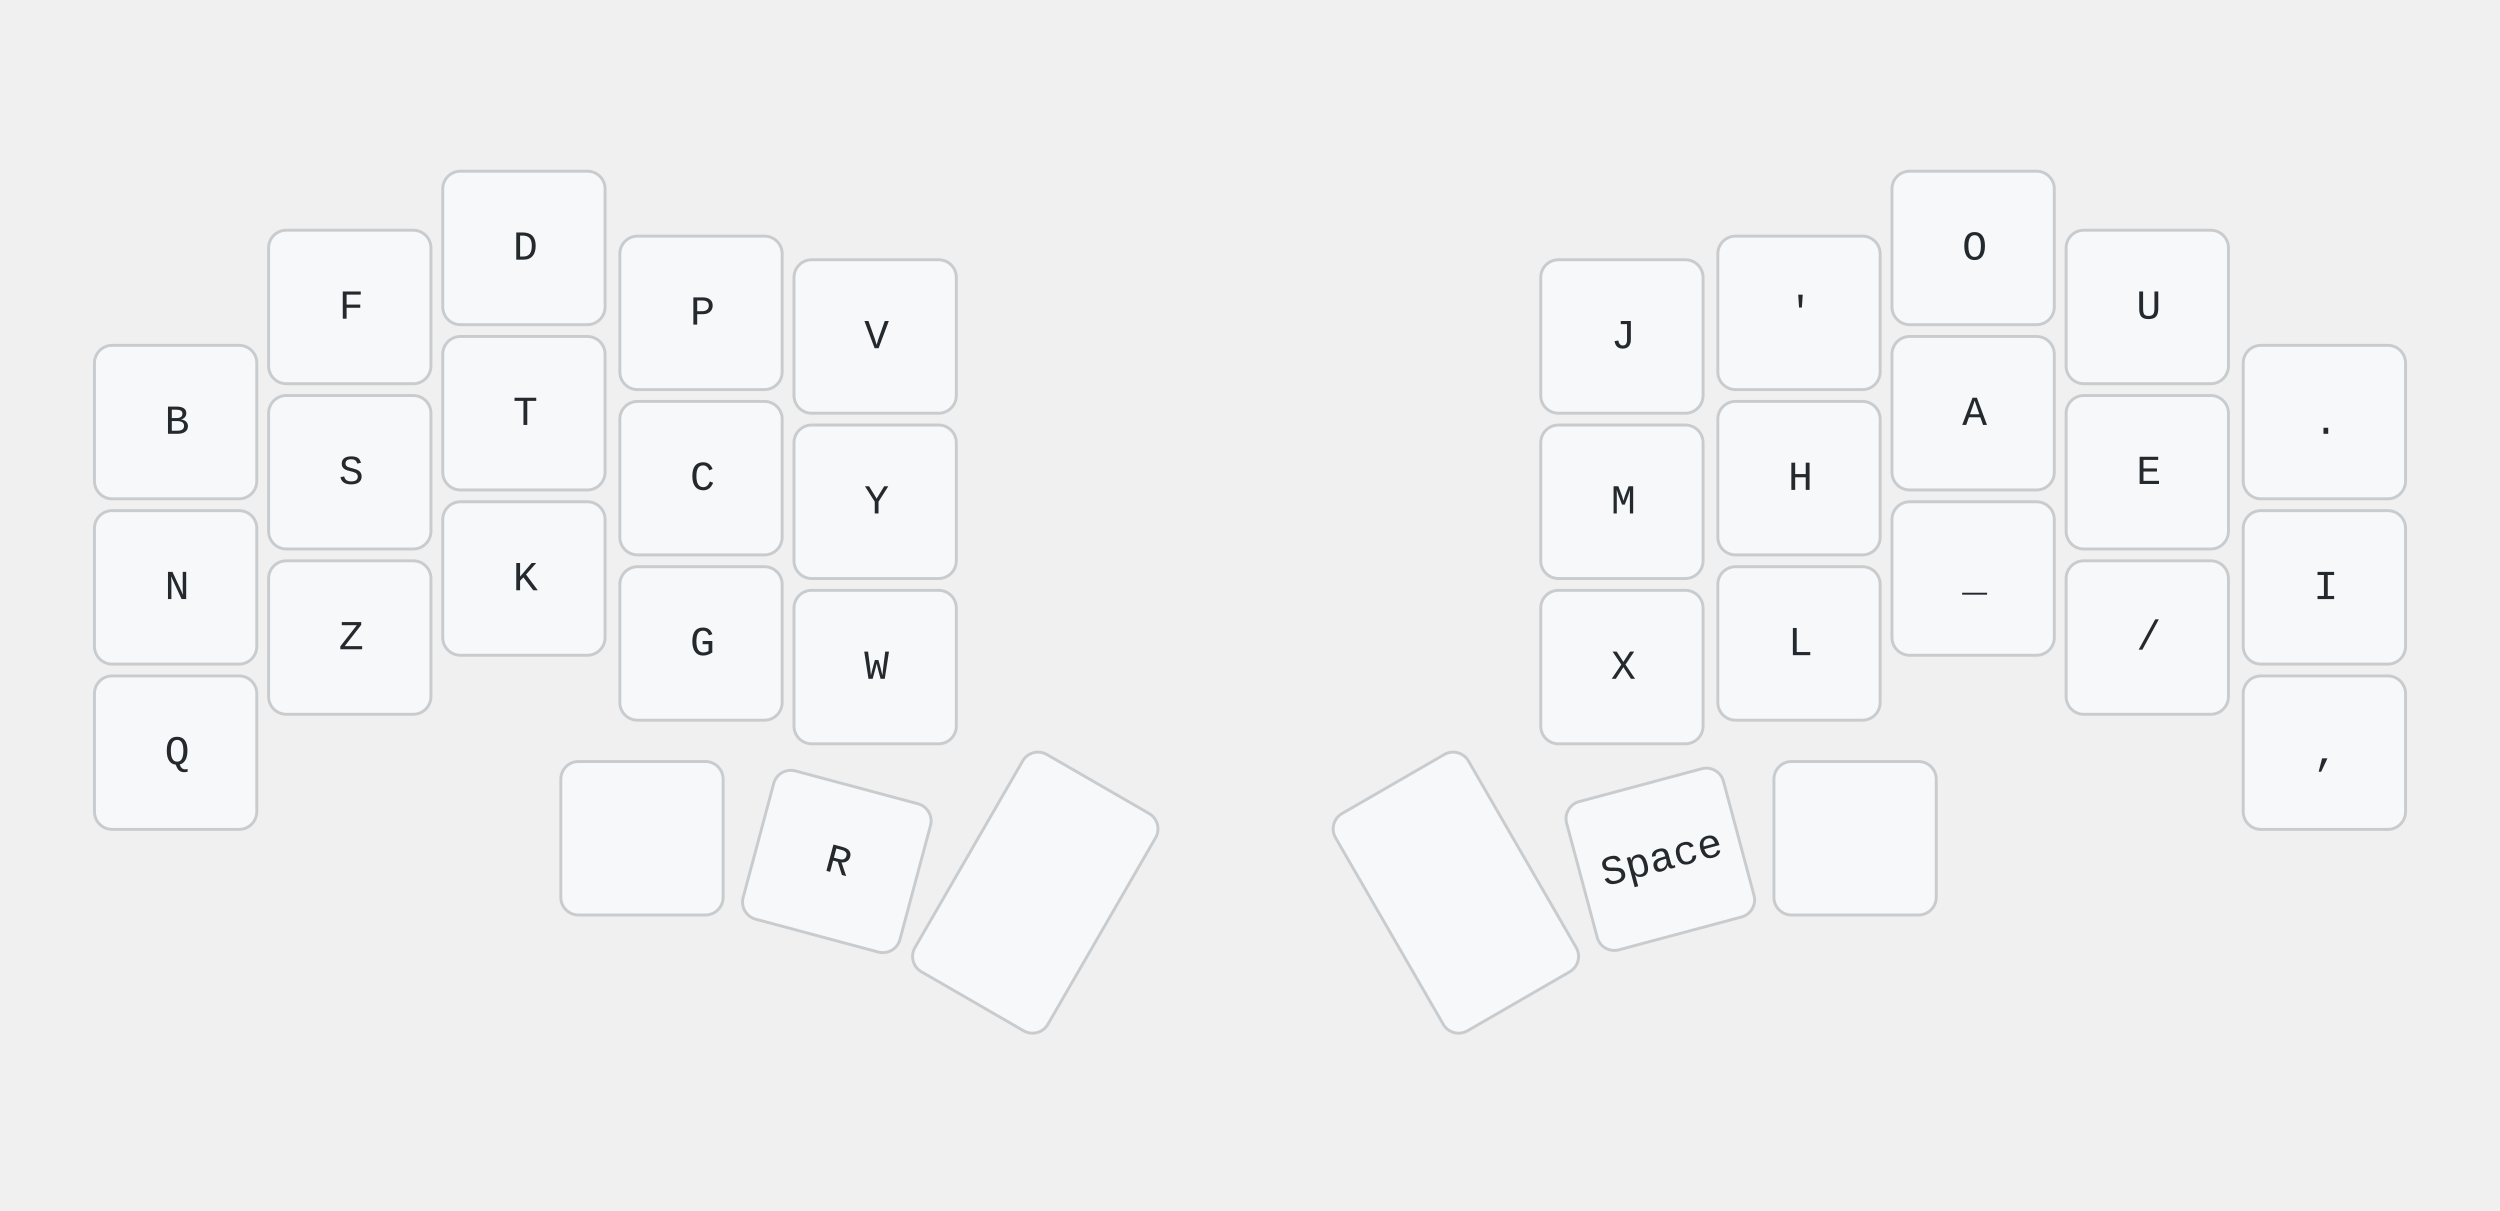
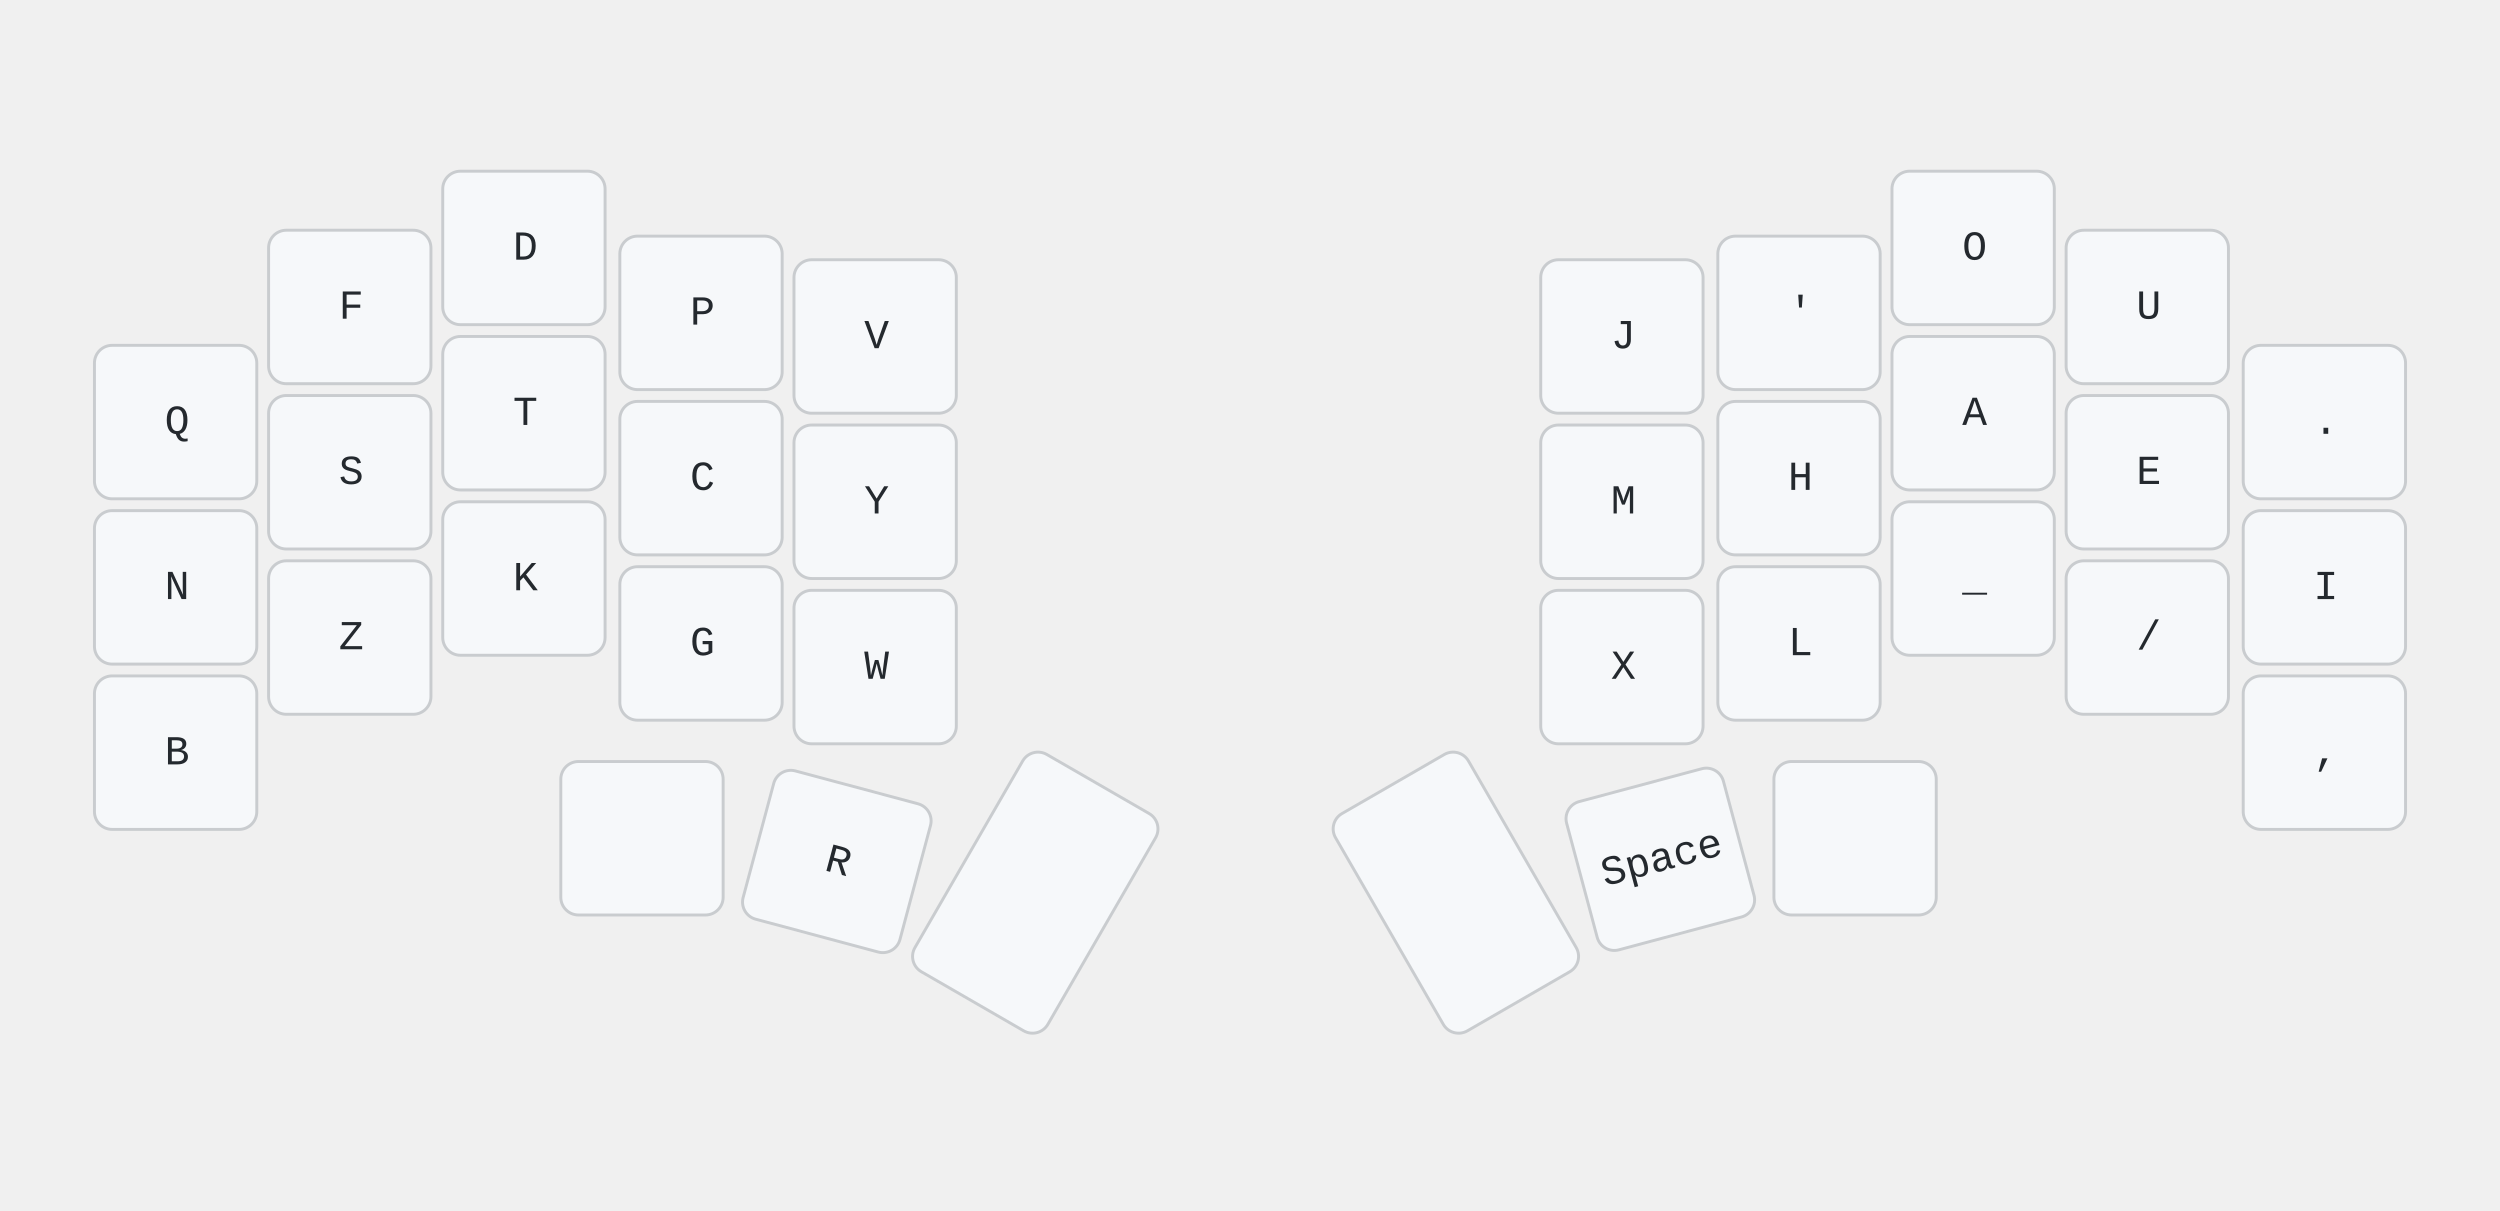
<svg xmlns="http://www.w3.org/2000/svg" width="847" height="410" viewBox="0 0 847 410" class="keymap">
  <style>/* inherit to force styles through use tags */
svg path {
    fill: inherit;
}

/* font and background color specifications */
svg.keymap {
    font-family: SFMono-Regular,Consolas,Liberation Mono,Menlo,monospace;
    font-size: 14px;
    font-kerning: normal;
    text-rendering: optimizeLegibility;
    fill: #24292e;
}

/* default key styling */
rect.key {
    fill: #f6f8fa;
}

rect.key, rect.combo {
    stroke: #c9cccf;
    stroke-width: 1;
}

/* default key side styling, only used is draw_key_sides is set */
rect.side {
    filter: brightness(90%);
}

/* color accent for combo boxes */
rect.combo, rect.combo-separate {
    fill: #cdf;
}

/* color accent for held keys */
rect.held, rect.combo.held {
    fill: #fdd;
}

/* color accent for ghost (optional) keys */
rect.ghost, rect.combo.ghost {
    stroke-dasharray: 4, 4;
    stroke-width: 2;
}

text {
    text-anchor: middle;
    dominant-baseline: middle;
}

/* styling for layer labels */
text.label {
    font-weight: bold;
    text-anchor: start;
    stroke: white;
    stroke-width: 4;
    paint-order: stroke;
}

/* styling for optional footer */
text.footer {
    text-anchor: end;
    dominant-baseline: auto;
    stroke: white;
    stroke-width: 4;
    paint-order: stroke;
}

/* styling for combo tap, and key hold/shifted label text */
text.combo, text.hold, text.shifted {
    font-size: 11px;
}

text.hold {
    text-anchor: middle;
    dominant-baseline: auto;
}

text.shifted {
    text-anchor: middle;
    dominant-baseline: hanging;
}

/* styling for hold/shifted label text in combo box */
text.combo.hold, text.combo.shifted {
    font-size: 8px;
}

/* lighter symbol for transparent keys */
text.trans {
    fill: #7b7e81;
}

/* styling for combo dendrons */
path.combo {
    stroke-width: 1;
    stroke: gray;
    fill: none;
}

/* Start Tabler Icons Cleanup */
/* cannot use height/width with glyphs */
.icon-tabler &gt; path {
    fill: inherit;
    stroke: inherit;
    stroke-width: 2;
}
/* hide tabler's default box */
.icon-tabler &gt; path[stroke="none"][fill="none"] {
    visibility: hidden;
}
/* End Tabler Icons Cleanup */

@media (prefers-color-scheme: dark) {
svg.keymap { fill: #d1d6db; }
rect.key { fill: #3f4750; }
rect.key, rect.combo { stroke: #60666c; }
rect.combo, rect.combo-separate { fill: #1f3d7a; }
rect.held, rect.combo.held { fill: #854747; }
text.label, text.footer { stroke: black; }
text.trans { fill: #7e8184; }
path.combo { stroke: #7f7f7f; }

}</style>
  <g transform="translate(30, 0)" class="layer-DEF">
    <g transform="translate(0, 56)">
      <g transform="translate(30, 87)" class="key keypos-0">
        <rect rx="6" ry="6" x="-28" y="-26" width="55" height="52" class="key" />
+         <text x="0" y="0" class="key tap">Q</text>
+       </g>
+       <g transform="translate(89, 48)" class="key keypos-1">
+         <rect rx="6" ry="6" x="-28" y="-26" width="55" height="52" class="key" />
+         <text x="0" y="0" class="key tap">F</text>
+       </g>
+       <g transform="translate(148, 28)" class="key keypos-2">
+         <rect rx="6" ry="6" x="-28" y="-26" width="55" height="52" class="key" />
+         <text x="0" y="0" class="key tap">D</text>
+       </g>
+       <g transform="translate(208, 50)" class="key keypos-3">
+         <rect rx="6" ry="6" x="-28" y="-26" width="55" height="52" class="key" />
+         <text x="0" y="0" class="key tap">P</text>
+       </g>
+       <g transform="translate(267, 58)" class="key keypos-4">
+         <rect rx="6" ry="6" x="-28" y="-26" width="55" height="52" class="key" />
+         <text x="0" y="0" class="key tap">V</text>
+       </g>
+       <g transform="translate(520, 58)" class="key keypos-5">
+         <rect rx="6" ry="6" x="-28" y="-26" width="55" height="52" class="key" />
+         <text x="0" y="0" class="key tap">J</text>
+       </g>
+       <g transform="translate(580, 50)" class="key keypos-6">
+         <rect rx="6" ry="6" x="-28" y="-26" width="55" height="52" class="key" />
+         <text x="0" y="0" class="key tap">'</text>
+       </g>
+       <g transform="translate(639, 28)" class="key keypos-7">
+         <rect rx="6" ry="6" x="-28" y="-26" width="55" height="52" class="key" />
+         <text x="0" y="0" class="key tap">O</text>
+       </g>
+       <g transform="translate(698, 48)" class="key keypos-8">
+         <rect rx="6" ry="6" x="-28" y="-26" width="55" height="52" class="key" />
+         <text x="0" y="0" class="key tap">U</text>
+       </g>
+       <g transform="translate(758, 87)" class="key keypos-9">
+         <rect rx="6" ry="6" x="-28" y="-26" width="55" height="52" class="key" />
+         <text x="0" y="0" class="key tap">.</text>
+       </g>
+       <g transform="translate(30, 143)" class="key keypos-10">
+         <rect rx="6" ry="6" x="-28" y="-26" width="55" height="52" class="key" />
+         <text x="0" y="0" class="key tap">N</text>
+       </g>
+       <g transform="translate(89, 104)" class="key keypos-11">
+         <rect rx="6" ry="6" x="-28" y="-26" width="55" height="52" class="key" />
+         <text x="0" y="0" class="key tap">S</text>
+       </g>
+       <g transform="translate(148, 84)" class="key keypos-12">
+         <rect rx="6" ry="6" x="-28" y="-26" width="55" height="52" class="key" />
+         <text x="0" y="0" class="key tap">T</text>
+       </g>
+       <g transform="translate(208, 106)" class="key keypos-13">
+         <rect rx="6" ry="6" x="-28" y="-26" width="55" height="52" class="key" />
+         <text x="0" y="0" class="key tap">C</text>
+       </g>
+       <g transform="translate(267, 114)" class="key keypos-14">
+         <rect rx="6" ry="6" x="-28" y="-26" width="55" height="52" class="key" />
+         <text x="0" y="0" class="key tap">Y</text>
+       </g>
+       <g transform="translate(520, 114)" class="key keypos-15">
+         <rect rx="6" ry="6" x="-28" y="-26" width="55" height="52" class="key" />
+         <text x="0" y="0" class="key tap">M</text>
+       </g>
+       <g transform="translate(580, 106)" class="key keypos-16">
+         <rect rx="6" ry="6" x="-28" y="-26" width="55" height="52" class="key" />
+         <text x="0" y="0" class="key tap">H</text>
+       </g>
+       <g transform="translate(639, 84)" class="key keypos-17">
+         <rect rx="6" ry="6" x="-28" y="-26" width="55" height="52" class="key" />
+         <text x="0" y="0" class="key tap">A</text>
+       </g>
+       <g transform="translate(698, 104)" class="key keypos-18">
+         <rect rx="6" ry="6" x="-28" y="-26" width="55" height="52" class="key" />
+         <text x="0" y="0" class="key tap">E</text>
+       </g>
+       <g transform="translate(758, 143)" class="key keypos-19">
+         <rect rx="6" ry="6" x="-28" y="-26" width="55" height="52" class="key" />
+         <text x="0" y="0" class="key tap">I</text>
+       </g>
+       <g transform="translate(30, 199)" class="key keypos-20">
+         <rect rx="6" ry="6" x="-28" y="-26" width="55" height="52" class="key" />
        <text x="0" y="0" class="key tap">B</text>
-       </g>
-       <g transform="translate(89, 48)" class="key keypos-1">
-         <rect rx="6" ry="6" x="-28" y="-26" width="55" height="52" class="key" />
-         <text x="0" y="0" class="key tap">F</text>
-       </g>
-       <g transform="translate(148, 28)" class="key keypos-2">
-         <rect rx="6" ry="6" x="-28" y="-26" width="55" height="52" class="key" />
-         <text x="0" y="0" class="key tap">D</text>
-       </g>
-       <g transform="translate(208, 50)" class="key keypos-3">
-         <rect rx="6" ry="6" x="-28" y="-26" width="55" height="52" class="key" />
-         <text x="0" y="0" class="key tap">P</text>
-       </g>
-       <g transform="translate(267, 58)" class="key keypos-4">
-         <rect rx="6" ry="6" x="-28" y="-26" width="55" height="52" class="key" />
-         <text x="0" y="0" class="key tap">V</text>
-       </g>
-       <g transform="translate(520, 58)" class="key keypos-5">
-         <rect rx="6" ry="6" x="-28" y="-26" width="55" height="52" class="key" />
-         <text x="0" y="0" class="key tap">J</text>
-       </g>
-       <g transform="translate(580, 50)" class="key keypos-6">
-         <rect rx="6" ry="6" x="-28" y="-26" width="55" height="52" class="key" />
-         <text x="0" y="0" class="key tap">'</text>
-       </g>
-       <g transform="translate(639, 28)" class="key keypos-7">
-         <rect rx="6" ry="6" x="-28" y="-26" width="55" height="52" class="key" />
-         <text x="0" y="0" class="key tap">O</text>
-       </g>
-       <g transform="translate(698, 48)" class="key keypos-8">
-         <rect rx="6" ry="6" x="-28" y="-26" width="55" height="52" class="key" />
-         <text x="0" y="0" class="key tap">U</text>
-       </g>
-       <g transform="translate(758, 87)" class="key keypos-9">
-         <rect rx="6" ry="6" x="-28" y="-26" width="55" height="52" class="key" />
-         <text x="0" y="0" class="key tap">.</text>
-       </g>
-       <g transform="translate(30, 143)" class="key keypos-10">
-         <rect rx="6" ry="6" x="-28" y="-26" width="55" height="52" class="key" />
-         <text x="0" y="0" class="key tap">N</text>
-       </g>
-       <g transform="translate(89, 104)" class="key keypos-11">
-         <rect rx="6" ry="6" x="-28" y="-26" width="55" height="52" class="key" />
-         <text x="0" y="0" class="key tap">S</text>
-       </g>
-       <g transform="translate(148, 84)" class="key keypos-12">
-         <rect rx="6" ry="6" x="-28" y="-26" width="55" height="52" class="key" />
-         <text x="0" y="0" class="key tap">T</text>
-       </g>
-       <g transform="translate(208, 106)" class="key keypos-13">
-         <rect rx="6" ry="6" x="-28" y="-26" width="55" height="52" class="key" />
-         <text x="0" y="0" class="key tap">C</text>
-       </g>
-       <g transform="translate(267, 114)" class="key keypos-14">
-         <rect rx="6" ry="6" x="-28" y="-26" width="55" height="52" class="key" />
-         <text x="0" y="0" class="key tap">Y</text>
-       </g>
-       <g transform="translate(520, 114)" class="key keypos-15">
-         <rect rx="6" ry="6" x="-28" y="-26" width="55" height="52" class="key" />
-         <text x="0" y="0" class="key tap">M</text>
-       </g>
-       <g transform="translate(580, 106)" class="key keypos-16">
-         <rect rx="6" ry="6" x="-28" y="-26" width="55" height="52" class="key" />
-         <text x="0" y="0" class="key tap">H</text>
-       </g>
-       <g transform="translate(639, 84)" class="key keypos-17">
-         <rect rx="6" ry="6" x="-28" y="-26" width="55" height="52" class="key" />
-         <text x="0" y="0" class="key tap">A</text>
-       </g>
-       <g transform="translate(698, 104)" class="key keypos-18">
-         <rect rx="6" ry="6" x="-28" y="-26" width="55" height="52" class="key" />
-         <text x="0" y="0" class="key tap">E</text>
-       </g>
-       <g transform="translate(758, 143)" class="key keypos-19">
-         <rect rx="6" ry="6" x="-28" y="-26" width="55" height="52" class="key" />
-         <text x="0" y="0" class="key tap">I</text>
-       </g>
-       <g transform="translate(30, 199)" class="key keypos-20">
-         <rect rx="6" ry="6" x="-28" y="-26" width="55" height="52" class="key" />
-         <text x="0" y="0" class="key tap">Q</text>
      </g>
      <g transform="translate(89, 160)" class="key keypos-21">
        <rect rx="6" ry="6" x="-28" y="-26" width="55" height="52" class="key" />
        <text x="0" y="0" class="key tap">Z</text>
      </g>
      <g transform="translate(148, 140)" class="key keypos-22">
        <rect rx="6" ry="6" x="-28" y="-26" width="55" height="52" class="key" />
        <text x="0" y="0" class="key tap">K</text>
      </g>
      <g transform="translate(208, 162)" class="key keypos-23">
        <rect rx="6" ry="6" x="-28" y="-26" width="55" height="52" class="key" />
        <text x="0" y="0" class="key tap">G</text>
      </g>
      <g transform="translate(267, 170)" class="key keypos-24">
        <rect rx="6" ry="6" x="-28" y="-26" width="55" height="52" class="key" />
        <text x="0" y="0" class="key tap">W</text>
      </g>
      <g transform="translate(520, 170)" class="key keypos-25">
        <rect rx="6" ry="6" x="-28" y="-26" width="55" height="52" class="key" />
        <text x="0" y="0" class="key tap">X</text>
      </g>
      <g transform="translate(580, 162)" class="key keypos-26">
        <rect rx="6" ry="6" x="-28" y="-26" width="55" height="52" class="key" />
        <text x="0" y="0" class="key tap">L</text>
      </g>
      <g transform="translate(639, 140)" class="key keypos-27">
        <rect rx="6" ry="6" x="-28" y="-26" width="55" height="52" class="key" />
        <text x="0" y="0" class="key tap">_</text>
      </g>
      <g transform="translate(698, 160)" class="key keypos-28">
        <rect rx="6" ry="6" x="-28" y="-26" width="55" height="52" class="key" />
        <text x="0" y="0" class="key tap">/</text>
      </g>
      <g transform="translate(758, 199)" class="key keypos-29">
        <rect rx="6" ry="6" x="-28" y="-26" width="55" height="52" class="key" />
        <text x="0" y="0" class="key tap">,</text>
      </g>
      <g transform="translate(188, 228)" class="key keypos-30">
        <rect rx="6" ry="6" x="-28" y="-26" width="55" height="52" class="key" />
      </g>
      <g transform="translate(254, 236) rotate(15.0)" class="key keypos-31">
        <rect rx="6" ry="6" x="-28" y="-26" width="55" height="52" class="key" />
        <text x="0" y="0" class="key tap">R</text>
      </g>
      <g transform="translate(321, 246) rotate(30.0)" class="key keypos-32">
        <rect rx="6" ry="6" x="-26" y="-42" width="52" height="85" class="key" />
      </g>
      <g transform="translate(463, 246) rotate(-30.0)" class="key keypos-33">
        <rect rx="6" ry="6" x="-26" y="-42" width="52" height="85" class="key" />
      </g>
      <g transform="translate(533, 235) rotate(-15.0)" class="key keypos-34">
        <rect rx="6" ry="6" x="-28" y="-26" width="55" height="52" class="key" />
        <text x="0" y="0" class="key tap">Space</text>
      </g>
      <g transform="translate(599, 228)" class="key keypos-35">
        <rect rx="6" ry="6" x="-28" y="-26" width="55" height="52" class="key" />
      </g>
    </g>
  </g>
</svg>
